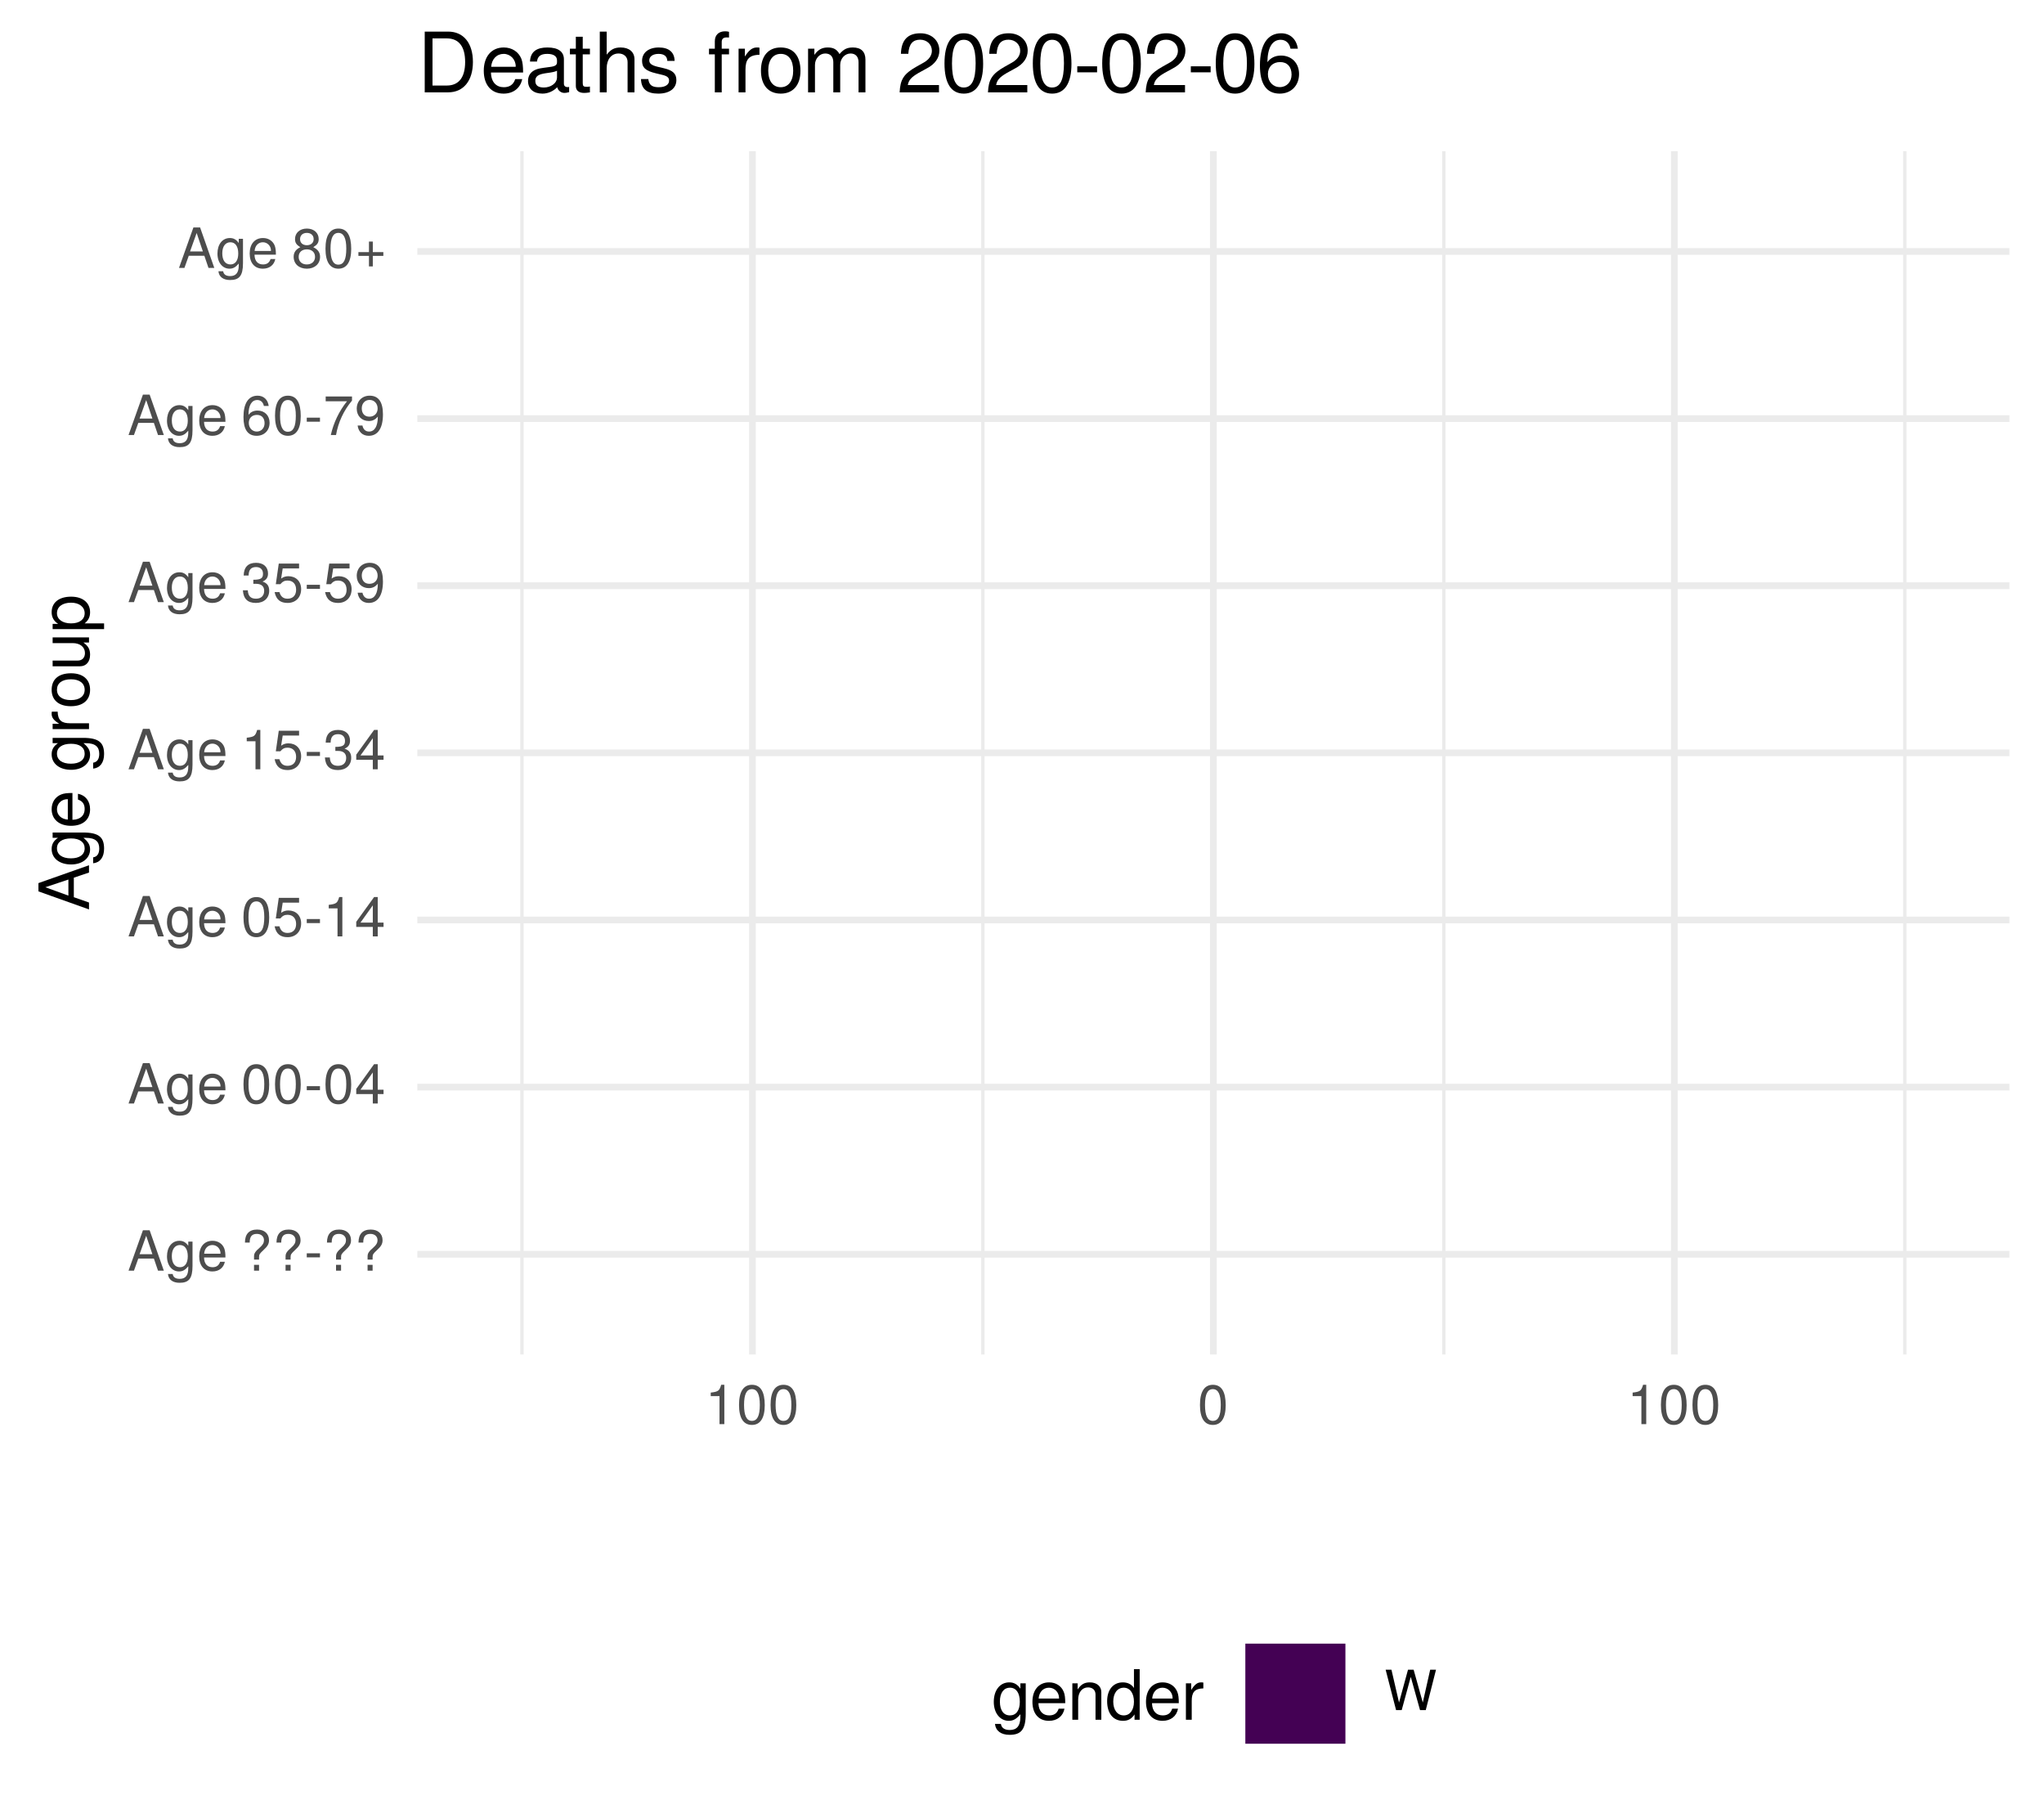
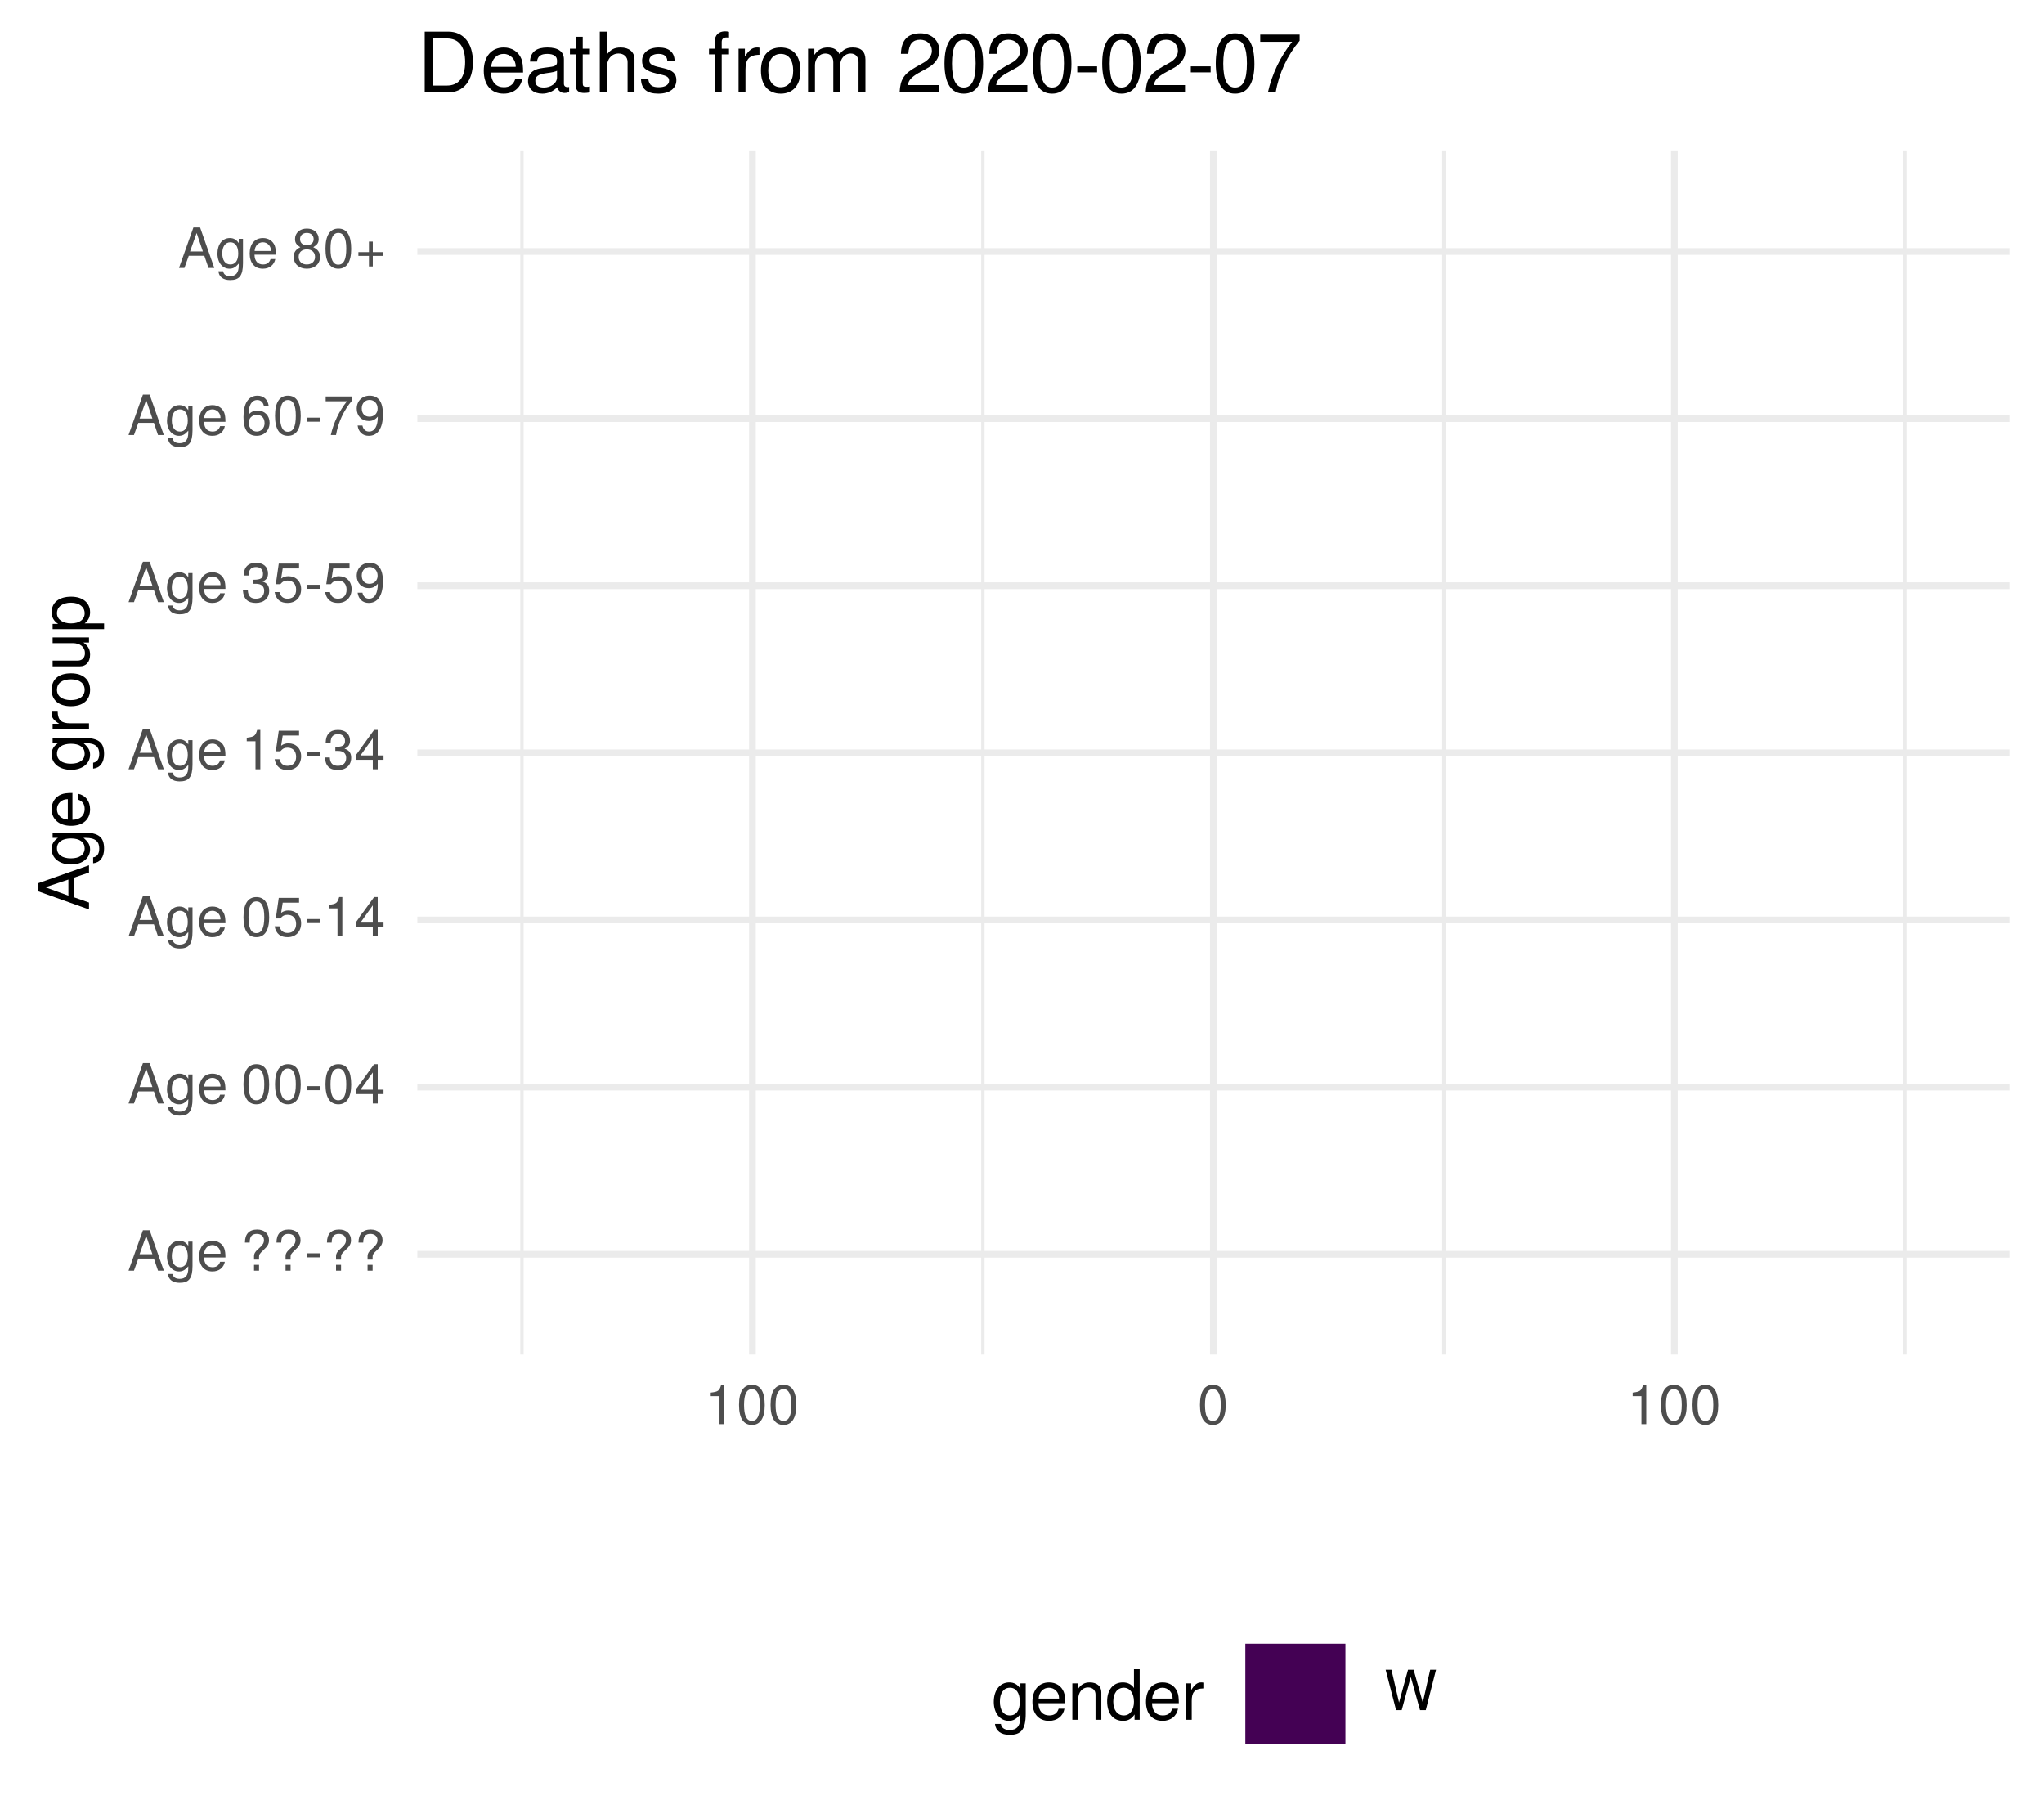
<svg xmlns="http://www.w3.org/2000/svg" xmlns:xlink="http://www.w3.org/1999/xlink" width="324pt" height="288pt" viewBox="0 0 324 288" version="1.1">
  <defs>
    <g>
      <symbol overflow="visible" id="glyph0-0">
        <path style="stroke:none;" d="" />
      </symbol>
      <symbol overflow="visible" id="glyph0-1">
        <path style="stroke:none;" d="M 5.75 0 L 3.5 -6.406 L 2.438 -6.406 L 0.156 0 L 1.016 0 L 1.703 -1.922 L 4.172 -1.922 L 4.828 0 Z M 3.938 -2.609 L 1.906 -2.609 L 2.953 -5.531 Z M 3.938 -2.609 " />
      </symbol>
      <symbol overflow="visible" id="glyph0-2">
        <path style="stroke:none;" d="M 4.297 -0.75 L 4.297 -4.609 L 3.625 -4.609 L 3.625 -3.938 C 3.25 -4.484 2.812 -4.734 2.219 -4.734 C 1.047 -4.734 0.25 -3.75 0.25 -2.266 C 0.25 -0.812 1.078 0.125 2.156 0.125 C 2.734 0.125 3.141 -0.109 3.625 -0.688 L 3.625 -0.391 C 3.625 0.828 3.125 1.297 2.266 1.297 C 1.688 1.297 1.234 1.094 1.156 0.531 L 0.406 0.531 C 0.484 1.406 1.156 1.922 2.25 1.922 C 3.688 1.922 4.297 1.281 4.297 -0.75 Z M 3.547 -2.281 C 3.547 -1.172 3.078 -0.547 2.312 -0.547 C 1.5 -0.547 1.016 -1.188 1.016 -2.312 C 1.016 -3.406 1.516 -4.062 2.297 -4.062 C 3.094 -4.062 3.547 -3.391 3.547 -2.281 Z M 3.547 -2.281 " />
      </symbol>
      <symbol overflow="visible" id="glyph0-3">
        <path style="stroke:none;" d="M 4.516 -2.094 C 4.516 -2.766 4.453 -3.188 4.328 -3.531 C 4.031 -4.281 3.328 -4.734 2.469 -4.734 C 1.172 -4.734 0.359 -3.797 0.359 -2.281 C 0.359 -0.766 1.156 0.125 2.453 0.125 C 3.5 0.125 4.234 -0.469 4.422 -1.406 L 3.672 -1.406 C 3.469 -0.797 3.062 -0.547 2.469 -0.547 C 1.703 -0.547 1.141 -1.031 1.125 -2.094 Z M 3.734 -2.75 C 3.734 -2.75 3.734 -2.703 3.719 -2.688 L 1.141 -2.688 C 1.203 -3.516 1.719 -4.062 2.453 -4.062 C 3.172 -4.062 3.734 -3.469 3.734 -2.75 Z M 3.734 -2.75 " />
      </symbol>
      <symbol overflow="visible" id="glyph0-4">
        <path style="stroke:none;" d="" />
      </symbol>
      <symbol overflow="visible" id="glyph0-5">
        <path style="stroke:none;" d="M 4.422 -4.828 C 4.422 -5.859 3.688 -6.516 2.547 -6.516 C 1.281 -6.516 0.609 -5.812 0.609 -4.453 L 1.359 -4.453 C 1.359 -5.422 1.719 -5.828 2.5 -5.828 C 3.172 -5.828 3.625 -5.422 3.625 -4.828 C 3.625 -4.422 3.438 -4.078 2.969 -3.672 C 2.453 -3.203 2.453 -3.203 2.297 -3 C 2.109 -2.75 2.047 -2.547 2.047 -2.234 L 2.047 -1.75 L 2.844 -1.75 L 2.844 -2.156 C 2.844 -2.547 2.938 -2.703 3.531 -3.25 C 4.203 -3.859 4.422 -4.25 4.422 -4.828 Z M 2.844 0 L 2.844 -0.922 L 2.047 -0.922 L 2.047 0 Z M 2.844 0 " />
      </symbol>
      <symbol overflow="visible" id="glyph0-6">
        <path style="stroke:none;" d="M 2.5 -2.109 L 2.5 -2.75 L 0.406 -2.75 L 0.406 -2.109 Z M 2.5 -2.109 " />
      </symbol>
      <symbol overflow="visible" id="glyph0-7">
        <path style="stroke:none;" d="M 4.453 -3 C 4.453 -5.156 3.781 -6.234 2.422 -6.234 C 1.078 -6.234 0.375 -5.141 0.375 -3.047 C 0.375 -0.953 1.078 0.125 2.422 0.125 C 3.734 0.125 4.453 -0.953 4.453 -3 Z M 3.672 -3.062 C 3.672 -1.297 3.266 -0.516 2.406 -0.516 C 1.578 -0.516 1.172 -1.344 1.172 -3.047 C 1.172 -4.75 1.578 -5.547 2.422 -5.547 C 3.25 -5.547 3.672 -4.734 3.672 -3.062 Z M 3.672 -3.062 " />
      </symbol>
      <symbol overflow="visible" id="glyph0-8">
        <path style="stroke:none;" d="M 4.578 -1.5 L 4.578 -2.188 L 3.656 -2.188 L 3.656 -6.234 L 3.078 -6.234 L 0.25 -2.312 L 0.25 -1.5 L 2.875 -1.5 L 2.875 0 L 3.656 0 L 3.656 -1.5 Z M 2.875 -2.188 L 0.922 -2.188 L 2.875 -4.922 Z M 2.875 -2.188 " />
      </symbol>
      <symbol overflow="visible" id="glyph0-9">
        <path style="stroke:none;" d="M 4.516 -2.062 C 4.516 -3.297 3.688 -4.109 2.5 -4.109 C 2.062 -4.109 1.703 -4 1.344 -3.734 L 1.594 -5.344 L 4.188 -5.344 L 4.188 -6.109 L 0.969 -6.109 L 0.5 -2.844 L 1.219 -2.844 C 1.578 -3.266 1.875 -3.422 2.359 -3.422 C 3.188 -3.422 3.719 -2.891 3.719 -1.969 C 3.719 -1.062 3.203 -0.547 2.359 -0.547 C 1.688 -0.547 1.266 -0.891 1.078 -1.594 L 0.312 -1.594 C 0.562 -0.359 1.266 0.125 2.375 0.125 C 3.641 0.125 4.516 -0.75 4.516 -2.062 Z M 4.516 -2.062 " />
      </symbol>
      <symbol overflow="visible" id="glyph0-10">
        <path style="stroke:none;" d="M 3.047 0 L 3.047 -6.234 L 2.547 -6.234 C 2.266 -5.281 2.094 -5.141 0.891 -5 L 0.891 -4.438 L 2.281 -4.438 L 2.281 0 Z M 3.047 0 " />
      </symbol>
      <symbol overflow="visible" id="glyph0-11">
        <path style="stroke:none;" d="M 4.453 -1.812 C 4.453 -2.562 4.141 -3.016 3.391 -3.266 C 3.969 -3.5 4.266 -3.891 4.266 -4.516 C 4.266 -5.594 3.547 -6.234 2.359 -6.234 C 1.109 -6.234 0.438 -5.547 0.406 -4.219 L 1.188 -4.219 C 1.203 -5.141 1.578 -5.562 2.375 -5.562 C 3.062 -5.562 3.469 -5.156 3.469 -4.5 C 3.469 -3.828 3.188 -3.547 1.938 -3.547 L 1.938 -2.906 L 2.359 -2.906 C 3.219 -2.906 3.656 -2.5 3.656 -1.797 C 3.656 -1.016 3.172 -0.547 2.359 -0.547 C 1.516 -0.547 1.109 -0.969 1.062 -1.875 L 0.281 -1.875 C 0.375 -0.5 1.062 0.125 2.344 0.125 C 3.625 0.125 4.453 -0.641 4.453 -1.812 Z M 4.453 -1.812 " />
      </symbol>
      <symbol overflow="visible" id="glyph0-12">
        <path style="stroke:none;" d="M 4.484 -3.266 C 4.484 -5.219 3.797 -6.234 2.375 -6.234 C 1.188 -6.234 0.328 -5.391 0.328 -4.172 C 0.328 -3.016 1.125 -2.219 2.25 -2.219 C 2.844 -2.219 3.266 -2.438 3.672 -2.922 C 3.672 -1.406 3.172 -0.547 2.281 -0.547 C 1.734 -0.547 1.359 -0.891 1.234 -1.5 L 0.469 -1.5 C 0.609 -0.469 1.281 0.125 2.234 0.125 C 3.688 0.125 4.484 -1.109 4.484 -3.266 Z M 3.641 -4.188 C 3.641 -3.422 3.094 -2.906 2.344 -2.906 C 1.594 -2.906 1.125 -3.391 1.125 -4.234 C 1.125 -5.016 1.656 -5.562 2.359 -5.562 C 3.094 -5.562 3.641 -5 3.641 -4.188 Z M 3.641 -4.188 " />
      </symbol>
      <symbol overflow="visible" id="glyph0-13">
        <path style="stroke:none;" d="M 4.516 -1.938 C 4.516 -3.094 3.719 -3.875 2.609 -3.875 C 1.984 -3.875 1.5 -3.641 1.172 -3.188 C 1.172 -4.703 1.672 -5.547 2.562 -5.547 C 3.109 -5.547 3.484 -5.203 3.609 -4.609 L 4.375 -4.609 C 4.234 -5.625 3.562 -6.234 2.609 -6.234 C 1.156 -6.234 0.375 -5.016 0.375 -2.844 C 0.375 -0.891 1.047 0.125 2.469 0.125 C 3.656 0.125 4.516 -0.719 4.516 -1.938 Z M 3.719 -1.875 C 3.719 -1.094 3.188 -0.547 2.484 -0.547 C 1.766 -0.547 1.219 -1.125 1.219 -1.922 C 1.219 -2.688 1.734 -3.188 2.5 -3.188 C 3.25 -3.188 3.719 -2.703 3.719 -1.875 Z M 3.719 -1.875 " />
      </symbol>
      <symbol overflow="visible" id="glyph0-14">
        <path style="stroke:none;" d="M 4.578 -5.453 L 4.578 -6.109 L 0.406 -6.109 L 0.406 -5.344 L 3.781 -5.344 C 2.531 -3.781 1.656 -1.953 1.219 0 L 2.047 0 C 2.391 -2.016 3.266 -3.891 4.578 -5.453 Z M 4.578 -5.453 " />
      </symbol>
      <symbol overflow="visible" id="glyph0-15">
        <path style="stroke:none;" d="M 4.516 -1.766 C 4.516 -2.453 4.156 -2.938 3.438 -3.281 C 4.078 -3.672 4.297 -3.984 4.297 -4.578 C 4.297 -5.547 3.531 -6.234 2.422 -6.234 C 1.312 -6.234 0.547 -5.547 0.547 -4.578 C 0.547 -4 0.75 -3.672 1.391 -3.281 C 0.672 -2.938 0.328 -2.453 0.328 -1.766 C 0.328 -0.625 1.188 0.125 2.422 0.125 C 3.656 0.125 4.516 -0.625 4.516 -1.766 Z M 3.5 -4.562 C 3.5 -3.969 3.062 -3.594 2.422 -3.594 C 1.766 -3.594 1.344 -3.969 1.344 -4.562 C 1.344 -5.156 1.766 -5.547 2.422 -5.547 C 3.078 -5.547 3.5 -5.156 3.5 -4.562 Z M 3.719 -1.75 C 3.719 -1.016 3.188 -0.547 2.406 -0.547 C 1.641 -0.547 1.125 -1.016 1.125 -1.75 C 1.125 -2.484 1.641 -2.938 2.422 -2.938 C 3.188 -2.938 3.719 -2.484 3.719 -1.75 Z M 3.719 -1.75 " />
      </symbol>
      <symbol overflow="visible" id="glyph0-16">
        <path style="stroke:none;" d="M 4.547 -1.906 L 4.547 -2.5 L 2.875 -2.5 L 2.875 -4.172 L 2.266 -4.172 L 2.266 -2.5 L 0.594 -2.5 L 0.594 -1.906 L 2.266 -1.906 L 2.266 -0.234 L 2.875 -0.234 L 2.875 -1.906 Z M 4.547 -1.906 " />
      </symbol>
      <symbol overflow="visible" id="glyph0-17">
        <path style="stroke:none;" d="M 8.172 -6.406 L 7.25 -6.406 L 6.078 -1.203 L 4.625 -6.406 L 3.734 -6.406 L 2.312 -1.203 L 1.109 -6.406 L 0.188 -6.406 L 1.844 0 L 2.734 0 L 4.172 -5.266 L 5.641 0 L 6.547 0 Z M 8.172 -6.406 " />
      </symbol>
      <symbol overflow="visible" id="glyph1-0">
        <path style="stroke:none;" d="" />
      </symbol>
      <symbol overflow="visible" id="glyph1-1">
        <path style="stroke:none;" d="M 0 -7.188 L -8.016 -4.359 L -8.016 -3.047 L 0 -0.188 L 0 -1.281 L -2.406 -2.125 L -2.406 -5.219 L 0 -6.031 Z M -3.266 -4.922 L -3.266 -2.375 L -6.922 -3.703 Z M -3.266 -4.922 " />
      </symbol>
      <symbol overflow="visible" id="glyph1-2">
        <path style="stroke:none;" d="M -0.953 -5.375 L -5.766 -5.375 L -5.766 -4.531 L -4.922 -4.531 C -5.609 -4.062 -5.922 -3.516 -5.922 -2.766 C -5.922 -1.312 -4.703 -0.312 -2.828 -0.312 C -1.016 -0.312 0.172 -1.344 0.172 -2.688 C 0.172 -3.422 -0.141 -3.922 -0.875 -4.531 L -0.484 -4.531 C 1.047 -4.531 1.625 -3.906 1.625 -2.844 C 1.625 -2.109 1.359 -1.547 0.656 -1.438 L 0.656 -0.5 C 1.75 -0.609 2.391 -1.453 2.391 -2.812 C 2.391 -4.609 1.594 -5.375 -0.953 -5.375 Z M -2.844 -4.438 C -1.469 -4.438 -0.688 -3.844 -0.688 -2.875 C -0.688 -1.875 -1.484 -1.281 -2.875 -1.281 C -4.266 -1.281 -5.078 -1.891 -5.078 -2.875 C -5.078 -3.859 -4.25 -4.438 -2.844 -4.438 Z M -2.844 -4.438 " />
      </symbol>
      <symbol overflow="visible" id="glyph1-3">
        <path style="stroke:none;" d="M -2.625 -5.641 C -3.453 -5.641 -3.984 -5.578 -4.406 -5.406 C -5.359 -5.031 -5.922 -4.156 -5.922 -3.078 C -5.922 -1.469 -4.734 -0.438 -2.844 -0.438 C -0.953 -0.438 0.172 -1.438 0.172 -3.062 C 0.172 -4.375 -0.578 -5.297 -1.75 -5.516 L -1.75 -4.594 C -0.984 -4.344 -0.688 -3.828 -0.688 -3.094 C -0.688 -2.141 -1.297 -1.422 -2.625 -1.391 Z M -3.438 -4.656 C -3.438 -4.656 -3.391 -4.656 -3.359 -4.656 L -3.359 -1.422 C -4.391 -1.5 -5.078 -2.141 -5.078 -3.062 C -5.078 -3.969 -4.328 -4.656 -3.438 -4.656 Z M -3.438 -4.656 " />
      </symbol>
      <symbol overflow="visible" id="glyph1-4">
        <path style="stroke:none;" d="" />
      </symbol>
      <symbol overflow="visible" id="glyph1-5">
        <path style="stroke:none;" d="M -4.969 -3.531 L -5.891 -3.531 C -5.922 -3.375 -5.922 -3.297 -5.922 -3.172 C -5.922 -2.578 -5.578 -2.141 -4.719 -1.609 L -5.766 -1.609 L -5.766 -0.766 L 0 -0.766 L 0 -1.688 L -2.984 -1.688 C -4.297 -1.688 -4.938 -2.109 -4.969 -3.531 Z M -4.969 -3.531 " />
      </symbol>
      <symbol overflow="visible" id="glyph1-6">
        <path style="stroke:none;" d="M -2.844 -5.609 C -4.828 -5.609 -5.922 -4.656 -5.922 -2.984 C -5.922 -1.375 -4.812 -0.391 -2.875 -0.391 C -0.953 -0.391 0.172 -1.359 0.172 -3 C 0.172 -4.625 -0.953 -5.609 -2.844 -5.609 Z M -2.844 -4.656 C -1.5 -4.656 -0.688 -4.016 -0.688 -3 C -0.688 -1.984 -1.484 -1.359 -2.875 -1.359 C -4.266 -1.359 -5.078 -1.984 -5.078 -3 C -5.078 -4.031 -4.281 -4.656 -2.844 -4.656 Z M -2.844 -4.656 " />
      </symbol>
      <symbol overflow="visible" id="glyph1-7">
        <path style="stroke:none;" d="M 0 -5.297 L -5.766 -5.297 L -5.766 -4.391 L -2.578 -4.391 C -1.406 -4.391 -0.641 -3.766 -0.641 -2.812 C -0.641 -2.094 -1.078 -1.625 -1.766 -1.625 L -5.766 -1.625 L -5.766 -0.719 L -1.406 -0.719 C -0.453 -0.719 0.172 -1.438 0.172 -2.547 C 0.172 -3.406 -0.125 -3.938 -0.891 -4.484 L 0 -4.484 Z M 0 -5.297 " />
      </symbol>
      <symbol overflow="visible" id="glyph1-8">
        <path style="stroke:none;" d="M -2.828 -5.75 C -4.766 -5.75 -5.922 -4.812 -5.922 -3.281 C -5.922 -2.5 -5.578 -1.875 -4.891 -1.438 L -5.766 -1.438 L -5.766 -0.609 L 2.391 -0.609 L 2.391 -1.516 L -0.688 -1.516 C -0.094 -2 0.172 -2.547 0.172 -3.281 C 0.172 -4.781 -0.984 -5.75 -2.828 -5.75 Z M -2.844 -4.797 C -1.547 -4.797 -0.688 -4.125 -0.688 -3.125 C -0.688 -2.156 -1.484 -1.516 -2.844 -1.516 C -4.188 -1.516 -5.078 -2.156 -5.078 -3.125 C -5.078 -4.141 -4.219 -4.797 -2.844 -4.797 Z M -2.844 -4.797 " />
      </symbol>
      <symbol overflow="visible" id="glyph2-0">
        <path style="stroke:none;" d="" />
      </symbol>
      <symbol overflow="visible" id="glyph2-1">
        <path style="stroke:none;" d="M 5.375 -0.953 L 5.375 -5.766 L 4.531 -5.766 L 4.531 -4.922 C 4.062 -5.609 3.516 -5.922 2.766 -5.922 C 1.312 -5.922 0.312 -4.703 0.312 -2.828 C 0.312 -1.016 1.344 0.172 2.688 0.172 C 3.422 0.172 3.922 -0.141 4.531 -0.875 L 4.531 -0.484 C 4.531 1.047 3.906 1.625 2.844 1.625 C 2.109 1.625 1.547 1.359 1.438 0.656 L 0.5 0.656 C 0.609 1.75 1.453 2.391 2.812 2.391 C 4.609 2.391 5.375 1.594 5.375 -0.953 Z M 4.438 -2.844 C 4.438 -1.469 3.844 -0.688 2.875 -0.688 C 1.875 -0.688 1.281 -1.484 1.281 -2.875 C 1.281 -4.266 1.891 -5.078 2.875 -5.078 C 3.859 -5.078 4.438 -4.25 4.438 -2.844 Z M 4.438 -2.844 " />
      </symbol>
      <symbol overflow="visible" id="glyph2-2">
        <path style="stroke:none;" d="M 5.641 -2.625 C 5.641 -3.453 5.578 -3.984 5.406 -4.406 C 5.031 -5.359 4.156 -5.922 3.078 -5.922 C 1.469 -5.922 0.438 -4.734 0.438 -2.844 C 0.438 -0.953 1.438 0.172 3.062 0.172 C 4.375 0.172 5.297 -0.578 5.516 -1.75 L 4.594 -1.75 C 4.344 -0.984 3.828 -0.688 3.094 -0.688 C 2.141 -0.688 1.422 -1.297 1.391 -2.625 Z M 4.656 -3.438 C 4.656 -3.438 4.656 -3.391 4.656 -3.359 L 1.422 -3.359 C 1.5 -4.391 2.141 -5.078 3.062 -5.078 C 3.969 -5.078 4.656 -4.328 4.656 -3.438 Z M 4.656 -3.438 " />
      </symbol>
      <symbol overflow="visible" id="glyph2-3">
        <path style="stroke:none;" d="M 5.359 0 L 5.359 -4.359 C 5.359 -5.312 4.641 -5.922 3.531 -5.922 C 2.672 -5.922 2.125 -5.594 1.609 -4.797 L 1.609 -5.766 L 0.766 -5.766 L 0.766 0 L 1.688 0 L 1.688 -3.172 C 1.688 -4.359 2.328 -5.125 3.25 -5.125 C 3.984 -5.125 4.438 -4.688 4.438 -4 L 4.438 0 Z M 5.359 0 " />
      </symbol>
      <symbol overflow="visible" id="glyph2-4">
        <path style="stroke:none;" d="M 5.438 0 L 5.438 -8.016 L 4.531 -8.016 L 4.531 -5.031 C 4.141 -5.625 3.531 -5.922 2.766 -5.922 C 1.266 -5.922 0.281 -4.781 0.281 -2.938 C 0.281 -0.984 1.25 0.172 2.797 0.172 C 3.594 0.172 4.141 -0.125 4.625 -0.844 L 4.625 0 Z M 4.531 -2.859 C 4.531 -1.531 3.891 -0.688 2.922 -0.688 C 1.906 -0.688 1.25 -1.547 1.25 -2.875 C 1.25 -4.219 1.906 -5.078 2.922 -5.078 C 3.906 -5.078 4.531 -4.188 4.531 -2.859 Z M 4.531 -2.859 " />
      </symbol>
      <symbol overflow="visible" id="glyph2-5">
        <path style="stroke:none;" d="M 3.531 -4.969 L 3.531 -5.891 C 3.375 -5.922 3.297 -5.922 3.172 -5.922 C 2.578 -5.922 2.141 -5.578 1.609 -4.719 L 1.609 -5.766 L 0.766 -5.766 L 0.766 0 L 1.688 0 L 1.688 -2.984 C 1.688 -4.297 2.109 -4.938 3.531 -4.969 Z M 3.531 -4.969 " />
      </symbol>
      <symbol overflow="visible" id="glyph3-0">
        <path style="stroke:none;" d="" />
      </symbol>
      <symbol overflow="visible" id="glyph3-1">
        <path style="stroke:none;" d="M 8.812 -4.812 C 8.812 -7.797 7.328 -9.625 4.891 -9.625 L 1.172 -9.625 L 1.172 0 L 4.891 0 C 7.312 0 8.812 -1.828 8.812 -4.812 Z M 7.578 -4.812 C 7.578 -2.375 6.578 -1.078 4.672 -1.078 L 2.406 -1.078 L 2.406 -8.547 L 4.672 -8.547 C 6.578 -8.547 7.578 -7.266 7.578 -4.812 Z M 7.578 -4.812 " />
      </symbol>
      <symbol overflow="visible" id="glyph3-2">
        <path style="stroke:none;" d="M 6.766 -3.141 C 6.766 -4.141 6.688 -4.781 6.5 -5.297 C 6.047 -6.438 4.984 -7.109 3.703 -7.109 C 1.766 -7.109 0.531 -5.688 0.531 -3.422 C 0.531 -1.156 1.734 0.203 3.672 0.203 C 5.25 0.203 6.344 -0.703 6.625 -2.094 L 5.516 -2.094 C 5.219 -1.188 4.594 -0.812 3.703 -0.812 C 2.562 -0.812 1.703 -1.562 1.672 -3.141 Z M 5.594 -4.125 C 5.594 -4.125 5.594 -4.062 5.578 -4.047 L 1.703 -4.047 C 1.797 -5.266 2.578 -6.094 3.688 -6.094 C 4.766 -6.094 5.594 -5.203 5.594 -4.125 Z M 5.594 -4.125 " />
      </symbol>
      <symbol overflow="visible" id="glyph3-3">
        <path style="stroke:none;" d="M 7.062 -0.031 L 7.062 -0.859 C 6.938 -0.828 6.891 -0.828 6.828 -0.828 C 6.438 -0.828 6.234 -1.031 6.234 -1.375 L 6.234 -5.234 C 6.234 -6.453 5.328 -7.109 3.625 -7.109 C 1.953 -7.109 0.922 -6.469 0.859 -4.875 L 1.969 -4.875 C 2.062 -5.719 2.562 -6.094 3.594 -6.094 C 4.578 -6.094 5.141 -5.734 5.141 -5.062 L 5.141 -4.781 C 5.141 -4.312 4.859 -4.125 3.984 -4.016 C 2.422 -3.812 2.188 -3.766 1.766 -3.594 C 0.969 -3.266 0.547 -2.641 0.547 -1.797 C 0.547 -0.547 1.422 0.203 2.828 0.203 C 3.703 0.203 4.562 -0.172 5.172 -0.812 C 5.297 -0.297 5.766 0.094 6.312 0.094 C 6.531 0.094 6.703 0.062 7.062 -0.031 Z M 5.141 -2.391 C 5.141 -1.406 4.125 -0.766 3.062 -0.766 C 2.203 -0.766 1.703 -1.062 1.703 -1.828 C 1.703 -2.547 2.188 -2.859 3.359 -3.031 C 4.531 -3.188 4.766 -3.25 5.141 -3.422 Z M 5.141 -2.391 " />
      </symbol>
      <symbol overflow="visible" id="glyph3-4">
        <path style="stroke:none;" d="M 3.359 0 L 3.359 -0.922 C 3.203 -0.891 3.031 -0.875 2.828 -0.875 C 2.344 -0.875 2.219 -1 2.219 -1.484 L 2.219 -6.016 L 3.359 -6.016 L 3.359 -6.922 L 2.219 -6.922 L 2.219 -8.812 L 1.125 -8.812 L 1.125 -6.922 L 0.188 -6.922 L 0.188 -6.016 L 1.125 -6.016 L 1.125 -1 C 1.125 -0.297 1.594 0.094 2.453 0.094 C 2.719 0.094 2.984 0.062 3.359 0 Z M 3.359 0 " />
      </symbol>
      <symbol overflow="visible" id="glyph3-5">
        <path style="stroke:none;" d="M 6.422 0 L 6.422 -5.234 C 6.422 -6.391 5.578 -7.109 4.234 -7.109 C 3.266 -7.109 2.672 -6.812 2.016 -5.969 L 2.016 -9.625 L 0.922 -9.625 L 0.922 0 L 2.016 0 L 2.016 -3.812 C 2.016 -5.234 2.766 -6.156 3.891 -6.156 C 4.672 -6.156 5.328 -5.703 5.328 -4.797 L 5.328 0 Z M 6.422 0 " />
      </symbol>
      <symbol overflow="visible" id="glyph3-6">
        <path style="stroke:none;" d="M 6.062 -1.938 C 6.062 -2.969 5.484 -3.484 4.109 -3.812 L 3.047 -4.062 C 2.156 -4.281 1.766 -4.562 1.766 -5.062 C 1.766 -5.688 2.344 -6.094 3.234 -6.094 C 4.125 -6.094 4.594 -5.719 4.625 -4.984 L 5.781 -4.984 C 5.766 -6.344 4.875 -7.109 3.281 -7.109 C 1.656 -7.109 0.625 -6.281 0.625 -5 C 0.625 -3.922 1.172 -3.406 2.812 -3.016 L 3.844 -2.766 C 4.609 -2.578 4.906 -2.344 4.906 -1.844 C 4.906 -1.203 4.266 -0.812 3.297 -0.812 C 2.312 -0.812 1.75 -1.062 1.609 -2.109 L 0.453 -2.109 C 0.5 -0.516 1.406 0.203 3.203 0.203 C 4.953 0.203 6.062 -0.609 6.062 -1.938 Z M 6.062 -1.938 " />
      </symbol>
      <symbol overflow="visible" id="glyph3-7">
        <path style="stroke:none;" d="" />
      </symbol>
      <symbol overflow="visible" id="glyph3-8">
        <path style="stroke:none;" d="M 3.406 -6.016 L 3.406 -6.922 L 2.25 -6.922 L 2.25 -8 C 2.25 -8.469 2.516 -8.703 3.031 -8.703 C 3.109 -8.703 3.156 -8.703 3.406 -8.688 L 3.406 -9.594 C 3.156 -9.656 3.016 -9.672 2.781 -9.672 C 1.766 -9.672 1.156 -9.078 1.156 -8.094 L 1.156 -6.922 L 0.234 -6.922 L 0.234 -6.016 L 1.156 -6.016 L 1.156 0 L 2.25 0 L 2.25 -6.016 Z M 3.406 -6.016 " />
      </symbol>
      <symbol overflow="visible" id="glyph3-9">
        <path style="stroke:none;" d="M 4.234 -5.953 L 4.234 -7.078 C 4.047 -7.109 3.969 -7.109 3.812 -7.109 C 3.109 -7.109 2.562 -6.688 1.922 -5.672 L 1.922 -6.922 L 0.922 -6.922 L 0.922 0 L 2.016 0 L 2.016 -3.594 C 2.016 -5.156 2.531 -5.922 4.234 -5.953 Z M 4.234 -5.953 " />
      </symbol>
      <symbol overflow="visible" id="glyph3-10">
        <path style="stroke:none;" d="M 6.734 -3.406 C 6.734 -5.797 5.578 -7.109 3.594 -7.109 C 1.656 -7.109 0.469 -5.781 0.469 -3.453 C 0.469 -1.141 1.641 0.203 3.609 0.203 C 5.547 0.203 6.734 -1.141 6.734 -3.406 Z M 5.578 -3.422 C 5.578 -1.797 4.812 -0.812 3.609 -0.812 C 2.375 -0.812 1.625 -1.781 1.625 -3.453 C 1.625 -5.125 2.375 -6.094 3.609 -6.094 C 4.844 -6.094 5.578 -5.141 5.578 -3.422 Z M 5.578 -3.422 " />
      </symbol>
      <symbol overflow="visible" id="glyph3-11">
        <path style="stroke:none;" d="M 10.031 0 L 10.031 -5.188 C 10.031 -6.438 9.344 -7.109 8.047 -7.109 C 7.125 -7.109 6.578 -6.844 5.922 -6.062 C 5.516 -6.797 4.969 -7.109 4.062 -7.109 C 3.141 -7.109 2.531 -6.766 1.938 -5.938 L 1.938 -6.922 L 0.938 -6.922 L 0.938 0 L 2.031 0 L 2.031 -4.344 C 2.031 -5.344 2.766 -6.156 3.656 -6.156 C 4.469 -6.156 4.938 -5.656 4.938 -4.766 L 4.938 0 L 6.031 0 L 6.031 -4.344 C 6.031 -5.344 6.766 -6.156 7.672 -6.156 C 8.469 -6.156 8.938 -5.641 8.938 -4.766 L 8.938 0 Z M 10.031 0 " />
      </symbol>
      <symbol overflow="visible" id="glyph3-12">
        <path style="stroke:none;" d="M 6.75 -6.609 C 6.75 -8.203 5.516 -9.359 3.75 -9.359 C 1.828 -9.359 0.719 -8.391 0.656 -6.109 L 1.828 -6.109 C 1.922 -7.688 2.562 -8.344 3.703 -8.344 C 4.766 -8.344 5.562 -7.594 5.562 -6.594 C 5.562 -5.844 5.125 -5.219 4.297 -4.734 L 3.078 -4.047 C 1.125 -2.938 0.547 -2.062 0.453 0 L 6.688 0 L 6.688 -1.156 L 1.75 -1.156 C 1.875 -1.922 2.297 -2.406 3.453 -3.078 L 4.766 -3.797 C 6.078 -4.484 6.75 -5.469 6.75 -6.609 Z M 6.75 -6.609 " />
      </symbol>
      <symbol overflow="visible" id="glyph3-13">
        <path style="stroke:none;" d="M 6.688 -4.5 C 6.688 -7.75 5.672 -9.359 3.625 -9.359 C 1.609 -9.359 0.562 -7.719 0.562 -4.578 C 0.562 -1.422 1.625 0.203 3.625 0.203 C 5.609 0.203 6.688 -1.422 6.688 -4.5 Z M 5.5 -4.609 C 5.5 -1.953 4.891 -0.766 3.609 -0.766 C 2.375 -0.766 1.75 -2 1.75 -4.562 C 1.75 -7.125 2.375 -8.328 3.625 -8.328 C 4.891 -8.328 5.5 -7.109 5.5 -4.609 Z M 5.5 -4.609 " />
      </symbol>
      <symbol overflow="visible" id="glyph3-14">
        <path style="stroke:none;" d="M 3.75 -3.172 L 3.75 -4.125 L 0.609 -4.125 L 0.609 -3.172 Z M 3.75 -3.172 " />
      </symbol>
      <symbol overflow="visible" id="glyph3-15">
-         <path style="stroke:none;" d="M 6.766 -2.906 C 6.766 -4.641 5.578 -5.828 3.906 -5.828 C 2.984 -5.828 2.25 -5.469 1.75 -4.781 C 1.766 -7.062 2.516 -8.328 3.844 -8.328 C 4.656 -8.328 5.234 -7.812 5.406 -6.922 L 6.578 -6.922 C 6.344 -8.453 5.344 -9.359 3.922 -9.359 C 1.75 -9.359 0.562 -7.531 0.562 -4.266 C 0.562 -1.344 1.578 0.203 3.703 0.203 C 5.5 0.203 6.766 -1.062 6.766 -2.906 Z M 5.578 -2.812 C 5.578 -1.641 4.797 -0.828 3.719 -0.828 C 2.641 -0.828 1.828 -1.672 1.828 -2.875 C 1.828 -4.047 2.609 -4.797 3.766 -4.797 C 4.891 -4.797 5.578 -4.062 5.578 -2.812 Z M 5.578 -2.812 " />
+         <path style="stroke:none;" d="M 6.859 -8.188 L 6.859 -9.156 L 0.609 -9.156 L 0.609 -8.016 L 5.672 -8.016 C 3.797 -5.672 2.484 -2.938 1.828 0 L 3.062 0 C 3.578 -3.031 4.891 -5.844 6.859 -8.188 Z M 6.859 -8.188 " />
      </symbol>
    </g>
    <clipPath id="clip1">
      <path d="M 82 23.957 L 84 23.957 L 84 214.648 L 82 214.648 Z M 82 23.957 " />
    </clipPath>
    <clipPath id="clip2">
      <path d="M 155 23.957 L 157 23.957 L 157 214.648 L 155 214.648 Z M 155 23.957 " />
    </clipPath>
    <clipPath id="clip3">
      <path d="M 228 23.957 L 230 23.957 L 230 214.648 L 228 214.648 Z M 228 23.957 " />
    </clipPath>
    <clipPath id="clip4">
      <path d="M 301 23.957 L 303 23.957 L 303 214.648 L 301 214.648 Z M 301 23.957 " />
    </clipPath>
    <clipPath id="clip5">
      <path d="M 66.152 198 L 318.523 198 L 318.523 200 L 66.152 200 Z M 66.152 198 " />
    </clipPath>
    <clipPath id="clip6">
      <path d="M 66.152 171 L 318.523 171 L 318.523 173 L 66.152 173 Z M 66.152 171 " />
    </clipPath>
    <clipPath id="clip7">
      <path d="M 66.152 145 L 318.523 145 L 318.523 147 L 66.152 147 Z M 66.152 145 " />
    </clipPath>
    <clipPath id="clip8">
      <path d="M 66.152 118 L 318.523 118 L 318.523 120 L 66.152 120 Z M 66.152 118 " />
    </clipPath>
    <clipPath id="clip9">
      <path d="M 66.152 92 L 318.523 92 L 318.523 94 L 66.152 94 Z M 66.152 92 " />
    </clipPath>
    <clipPath id="clip10">
      <path d="M 66.152 65 L 318.523 65 L 318.523 67 L 66.152 67 Z M 66.152 65 " />
    </clipPath>
    <clipPath id="clip11">
      <path d="M 66.152 39 L 318.523 39 L 318.523 41 L 66.152 41 Z M 66.152 39 " />
    </clipPath>
    <clipPath id="clip12">
      <path d="M 118 23.957 L 120 23.957 L 120 214.648 L 118 214.648 Z M 118 23.957 " />
    </clipPath>
    <clipPath id="clip13">
      <path d="M 191 23.957 L 193 23.957 L 193 214.648 L 191 214.648 Z M 191 23.957 " />
    </clipPath>
    <clipPath id="clip14">
      <path d="M 264 23.957 L 266 23.957 L 266 214.648 L 264 214.648 Z M 264 23.957 " />
    </clipPath>
  </defs>
-   <g id="surface2306">
+   <g id="surface2316">
    <rect x="0" y="0" width="324" height="288" style="fill:rgb(100%,100%,100%);fill-opacity:1;stroke:none;" />
    <g clip-path="url(#clip1)" clip-rule="nonzero">
      <path style="fill:none;stroke-width:0.533;stroke-linecap:butt;stroke-linejoin:round;stroke:rgb(92.157%,92.157%,92.157%);stroke-opacity:1;stroke-miterlimit:10;" d="M 82.738 214.652 L 82.738 23.957 " />
    </g>
    <g clip-path="url(#clip2)" clip-rule="nonzero">
      <path style="fill:none;stroke-width:0.533;stroke-linecap:butt;stroke-linejoin:round;stroke:rgb(92.157%,92.157%,92.157%);stroke-opacity:1;stroke-miterlimit:10;" d="M 155.801 214.652 L 155.801 23.957 " />
    </g>
    <g clip-path="url(#clip3)" clip-rule="nonzero">
      <path style="fill:none;stroke-width:0.533;stroke-linecap:butt;stroke-linejoin:round;stroke:rgb(92.157%,92.157%,92.157%);stroke-opacity:1;stroke-miterlimit:10;" d="M 228.867 214.652 L 228.867 23.957 " />
    </g>
    <g clip-path="url(#clip4)" clip-rule="nonzero">
      <path style="fill:none;stroke-width:0.533;stroke-linecap:butt;stroke-linejoin:round;stroke:rgb(92.157%,92.157%,92.157%);stroke-opacity:1;stroke-miterlimit:10;" d="M 301.934 214.652 L 301.934 23.957 " />
    </g>
    <g clip-path="url(#clip5)" clip-rule="nonzero">
      <path style="fill:none;stroke-width:1.067;stroke-linecap:butt;stroke-linejoin:round;stroke:rgb(92.157%,92.157%,92.157%);stroke-opacity:1;stroke-miterlimit:10;" d="M 66.152 198.762 L 318.52 198.762 " />
    </g>
    <g clip-path="url(#clip6)" clip-rule="nonzero">
      <path style="fill:none;stroke-width:1.067;stroke-linecap:butt;stroke-linejoin:round;stroke:rgb(92.157%,92.157%,92.157%);stroke-opacity:1;stroke-miterlimit:10;" d="M 66.152 172.273 L 318.52 172.273 " />
    </g>
    <g clip-path="url(#clip7)" clip-rule="nonzero">
      <path style="fill:none;stroke-width:1.067;stroke-linecap:butt;stroke-linejoin:round;stroke:rgb(92.157%,92.157%,92.157%);stroke-opacity:1;stroke-miterlimit:10;" d="M 66.152 145.789 L 318.52 145.789 " />
    </g>
    <g clip-path="url(#clip8)" clip-rule="nonzero">
      <path style="fill:none;stroke-width:1.067;stroke-linecap:butt;stroke-linejoin:round;stroke:rgb(92.157%,92.157%,92.157%);stroke-opacity:1;stroke-miterlimit:10;" d="M 66.152 119.305 L 318.52 119.305 " />
    </g>
    <g clip-path="url(#clip9)" clip-rule="nonzero">
      <path style="fill:none;stroke-width:1.067;stroke-linecap:butt;stroke-linejoin:round;stroke:rgb(92.157%,92.157%,92.157%);stroke-opacity:1;stroke-miterlimit:10;" d="M 66.152 92.82 L 318.52 92.82 " />
    </g>
    <g clip-path="url(#clip10)" clip-rule="nonzero">
      <path style="fill:none;stroke-width:1.067;stroke-linecap:butt;stroke-linejoin:round;stroke:rgb(92.157%,92.157%,92.157%);stroke-opacity:1;stroke-miterlimit:10;" d="M 66.152 66.336 L 318.52 66.336 " />
    </g>
    <g clip-path="url(#clip11)" clip-rule="nonzero">
      <path style="fill:none;stroke-width:1.067;stroke-linecap:butt;stroke-linejoin:round;stroke:rgb(92.157%,92.157%,92.157%);stroke-opacity:1;stroke-miterlimit:10;" d="M 66.152 39.852 L 318.52 39.852 " />
    </g>
    <g clip-path="url(#clip12)" clip-rule="nonzero">
      <path style="fill:none;stroke-width:1.067;stroke-linecap:butt;stroke-linejoin:round;stroke:rgb(92.157%,92.157%,92.157%);stroke-opacity:1;stroke-miterlimit:10;" d="M 119.27 214.652 L 119.27 23.957 " />
    </g>
    <g clip-path="url(#clip13)" clip-rule="nonzero">
      <path style="fill:none;stroke-width:1.067;stroke-linecap:butt;stroke-linejoin:round;stroke:rgb(92.157%,92.157%,92.157%);stroke-opacity:1;stroke-miterlimit:10;" d="M 192.336 214.652 L 192.336 23.957 " />
    </g>
    <g clip-path="url(#clip14)" clip-rule="nonzero">
      <path style="fill:none;stroke-width:1.067;stroke-linecap:butt;stroke-linejoin:round;stroke:rgb(92.157%,92.157%,92.157%);stroke-opacity:1;stroke-miterlimit:10;" d="M 265.402 214.652 L 265.402 23.957 " />
    </g>
    <g style="fill:rgb(30.196%,30.196%,30.196%);fill-opacity:1;">
      <use xlink:href="#glyph0-1" x="20.219" y="201.364" />
      <use xlink:href="#glyph0-2" x="26.219" y="201.364" />
      <use xlink:href="#glyph0-3" x="31.219" y="201.364" />
      <use xlink:href="#glyph0-4" x="36.219" y="201.364" />
      <use xlink:href="#glyph0-5" x="38.219" y="201.364" />
      <use xlink:href="#glyph0-5" x="43.219" y="201.364" />
      <use xlink:href="#glyph0-6" x="48.219" y="201.364" />
      <use xlink:href="#glyph0-5" x="51.219" y="201.364" />
      <use xlink:href="#glyph0-5" x="56.219" y="201.364" />
    </g>
    <g style="fill:rgb(30.196%,30.196%,30.196%);fill-opacity:1;">
      <use xlink:href="#glyph0-1" x="20.219" y="174.876" />
      <use xlink:href="#glyph0-2" x="26.219" y="174.876" />
      <use xlink:href="#glyph0-3" x="31.219" y="174.876" />
      <use xlink:href="#glyph0-4" x="36.219" y="174.876" />
      <use xlink:href="#glyph0-7" x="38.219" y="174.876" />
      <use xlink:href="#glyph0-7" x="43.219" y="174.876" />
      <use xlink:href="#glyph0-6" x="48.219" y="174.876" />
      <use xlink:href="#glyph0-7" x="51.219" y="174.876" />
      <use xlink:href="#glyph0-8" x="56.219" y="174.876" />
    </g>
    <g style="fill:rgb(30.196%,30.196%,30.196%);fill-opacity:1;">
      <use xlink:href="#glyph0-1" x="20.219" y="148.392" />
      <use xlink:href="#glyph0-2" x="26.219" y="148.392" />
      <use xlink:href="#glyph0-3" x="31.219" y="148.392" />
      <use xlink:href="#glyph0-4" x="36.219" y="148.392" />
      <use xlink:href="#glyph0-7" x="38.219" y="148.392" />
      <use xlink:href="#glyph0-9" x="43.219" y="148.392" />
      <use xlink:href="#glyph0-6" x="48.219" y="148.392" />
      <use xlink:href="#glyph0-10" x="51.219" y="148.392" />
      <use xlink:href="#glyph0-8" x="56.219" y="148.392" />
    </g>
    <g style="fill:rgb(30.196%,30.196%,30.196%);fill-opacity:1;">
      <use xlink:href="#glyph0-1" x="20.219" y="121.907" />
      <use xlink:href="#glyph0-2" x="26.219" y="121.907" />
      <use xlink:href="#glyph0-3" x="31.219" y="121.907" />
      <use xlink:href="#glyph0-4" x="36.219" y="121.907" />
      <use xlink:href="#glyph0-10" x="38.219" y="121.907" />
      <use xlink:href="#glyph0-9" x="43.219" y="121.907" />
      <use xlink:href="#glyph0-6" x="48.219" y="121.907" />
      <use xlink:href="#glyph0-11" x="51.219" y="121.907" />
      <use xlink:href="#glyph0-8" x="56.219" y="121.907" />
    </g>
    <g style="fill:rgb(30.196%,30.196%,30.196%);fill-opacity:1;">
      <use xlink:href="#glyph0-1" x="20.219" y="95.423" />
      <use xlink:href="#glyph0-2" x="26.219" y="95.423" />
      <use xlink:href="#glyph0-3" x="31.219" y="95.423" />
      <use xlink:href="#glyph0-4" x="36.219" y="95.423" />
      <use xlink:href="#glyph0-11" x="38.219" y="95.423" />
      <use xlink:href="#glyph0-9" x="43.219" y="95.423" />
      <use xlink:href="#glyph0-6" x="48.219" y="95.423" />
      <use xlink:href="#glyph0-9" x="51.219" y="95.423" />
      <use xlink:href="#glyph0-12" x="56.219" y="95.423" />
    </g>
    <g style="fill:rgb(30.196%,30.196%,30.196%);fill-opacity:1;">
      <use xlink:href="#glyph0-1" x="20.219" y="68.938" />
      <use xlink:href="#glyph0-2" x="26.219" y="68.938" />
      <use xlink:href="#glyph0-3" x="31.219" y="68.938" />
      <use xlink:href="#glyph0-4" x="36.219" y="68.938" />
      <use xlink:href="#glyph0-13" x="38.219" y="68.938" />
      <use xlink:href="#glyph0-7" x="43.219" y="68.938" />
      <use xlink:href="#glyph0-6" x="48.219" y="68.938" />
      <use xlink:href="#glyph0-14" x="51.219" y="68.938" />
      <use xlink:href="#glyph0-12" x="56.219" y="68.938" />
    </g>
    <g style="fill:rgb(30.196%,30.196%,30.196%);fill-opacity:1;">
      <use xlink:href="#glyph0-1" x="28.219" y="42.454" />
      <use xlink:href="#glyph0-2" x="34.219" y="42.454" />
      <use xlink:href="#glyph0-3" x="39.219" y="42.454" />
      <use xlink:href="#glyph0-4" x="44.219" y="42.454" />
      <use xlink:href="#glyph0-15" x="46.219" y="42.454" />
      <use xlink:href="#glyph0-7" x="51.219" y="42.454" />
      <use xlink:href="#glyph0-16" x="56.219" y="42.454" />
    </g>
    <g style="fill:rgb(30.196%,30.196%,30.196%);fill-opacity:1;">
      <use xlink:href="#glyph0-10" x="111.77" y="225.685" />
      <use xlink:href="#glyph0-7" x="116.77" y="225.685" />
      <use xlink:href="#glyph0-7" x="121.77" y="225.685" />
    </g>
    <g style="fill:rgb(30.196%,30.196%,30.196%);fill-opacity:1;">
      <use xlink:href="#glyph0-7" x="189.836" y="225.685" />
    </g>
    <g style="fill:rgb(30.196%,30.196%,30.196%);fill-opacity:1;">
      <use xlink:href="#glyph0-10" x="257.902" y="225.685" />
      <use xlink:href="#glyph0-7" x="262.902" y="225.685" />
      <use xlink:href="#glyph0-7" x="267.902" y="225.685" />
    </g>
    <g style="fill:rgb(0%,0%,0%);fill-opacity:1;">
      <use xlink:href="#glyph1-1" x="14.108" y="144.305" />
      <use xlink:href="#glyph1-2" x="14.108" y="137.305" />
      <use xlink:href="#glyph1-3" x="14.108" y="131.305" />
      <use xlink:href="#glyph1-4" x="14.108" y="125.305" />
      <use xlink:href="#glyph1-2" x="14.108" y="122.305" />
      <use xlink:href="#glyph1-5" x="14.108" y="116.305" />
      <use xlink:href="#glyph1-6" x="14.108" y="112.305" />
      <use xlink:href="#glyph1-7" x="14.108" y="106.305" />
      <use xlink:href="#glyph1-8" x="14.108" y="100.305" />
    </g>
    <g style="fill:rgb(0%,0%,0%);fill-opacity:1;">
      <use xlink:href="#glyph2-1" x="157.215" y="272.53" />
      <use xlink:href="#glyph2-2" x="163.215" y="272.53" />
      <use xlink:href="#glyph2-3" x="169.215" y="272.53" />
      <use xlink:href="#glyph2-4" x="175.215" y="272.53" />
      <use xlink:href="#glyph2-2" x="181.215" y="272.53" />
      <use xlink:href="#glyph2-5" x="187.215" y="272.53" />
    </g>
    <path style=" stroke:none;fill-rule:nonzero;fill:rgb(26.667%,0.392%,32.941%);fill-opacity:1;" d="M 197.402 276.332 L 213.266 276.332 L 213.266 260.469 L 197.402 260.469 Z M 197.402 276.332 " />
    <g style="fill:rgb(0%,0%,0%);fill-opacity:1;">
      <use xlink:href="#glyph0-17" x="219.453" y="271.005" />
    </g>
    <g style="fill:rgb(0%,0%,0%);fill-opacity:1;">
      <use xlink:href="#glyph3-1" x="66.152" y="14.633" />
      <use xlink:href="#glyph3-2" x="76.152" y="14.633" />
      <use xlink:href="#glyph3-3" x="83.152" y="14.633" />
      <use xlink:href="#glyph3-4" x="90.152" y="14.633" />
      <use xlink:href="#glyph3-5" x="94.152" y="14.633" />
      <use xlink:href="#glyph3-6" x="101.152" y="14.633" />
      <use xlink:href="#glyph3-7" x="108.152" y="14.633" />
      <use xlink:href="#glyph3-8" x="112.152" y="14.633" />
      <use xlink:href="#glyph3-9" x="116.152" y="14.633" />
      <use xlink:href="#glyph3-10" x="120.152" y="14.633" />
      <use xlink:href="#glyph3-11" x="127.152" y="14.633" />
      <use xlink:href="#glyph3-7" x="138.152" y="14.633" />
      <use xlink:href="#glyph3-12" x="142.152" y="14.633" />
      <use xlink:href="#glyph3-13" x="149.152" y="14.633" />
      <use xlink:href="#glyph3-12" x="156.152" y="14.633" />
      <use xlink:href="#glyph3-13" x="163.152" y="14.633" />
      <use xlink:href="#glyph3-14" x="170.152" y="14.633" />
      <use xlink:href="#glyph3-13" x="174.152" y="14.633" />
      <use xlink:href="#glyph3-12" x="181.152" y="14.633" />
      <use xlink:href="#glyph3-14" x="188.152" y="14.633" />
      <use xlink:href="#glyph3-13" x="192.152" y="14.633" />
      <use xlink:href="#glyph3-15" x="199.152" y="14.633" />
    </g>
  </g>
</svg>
